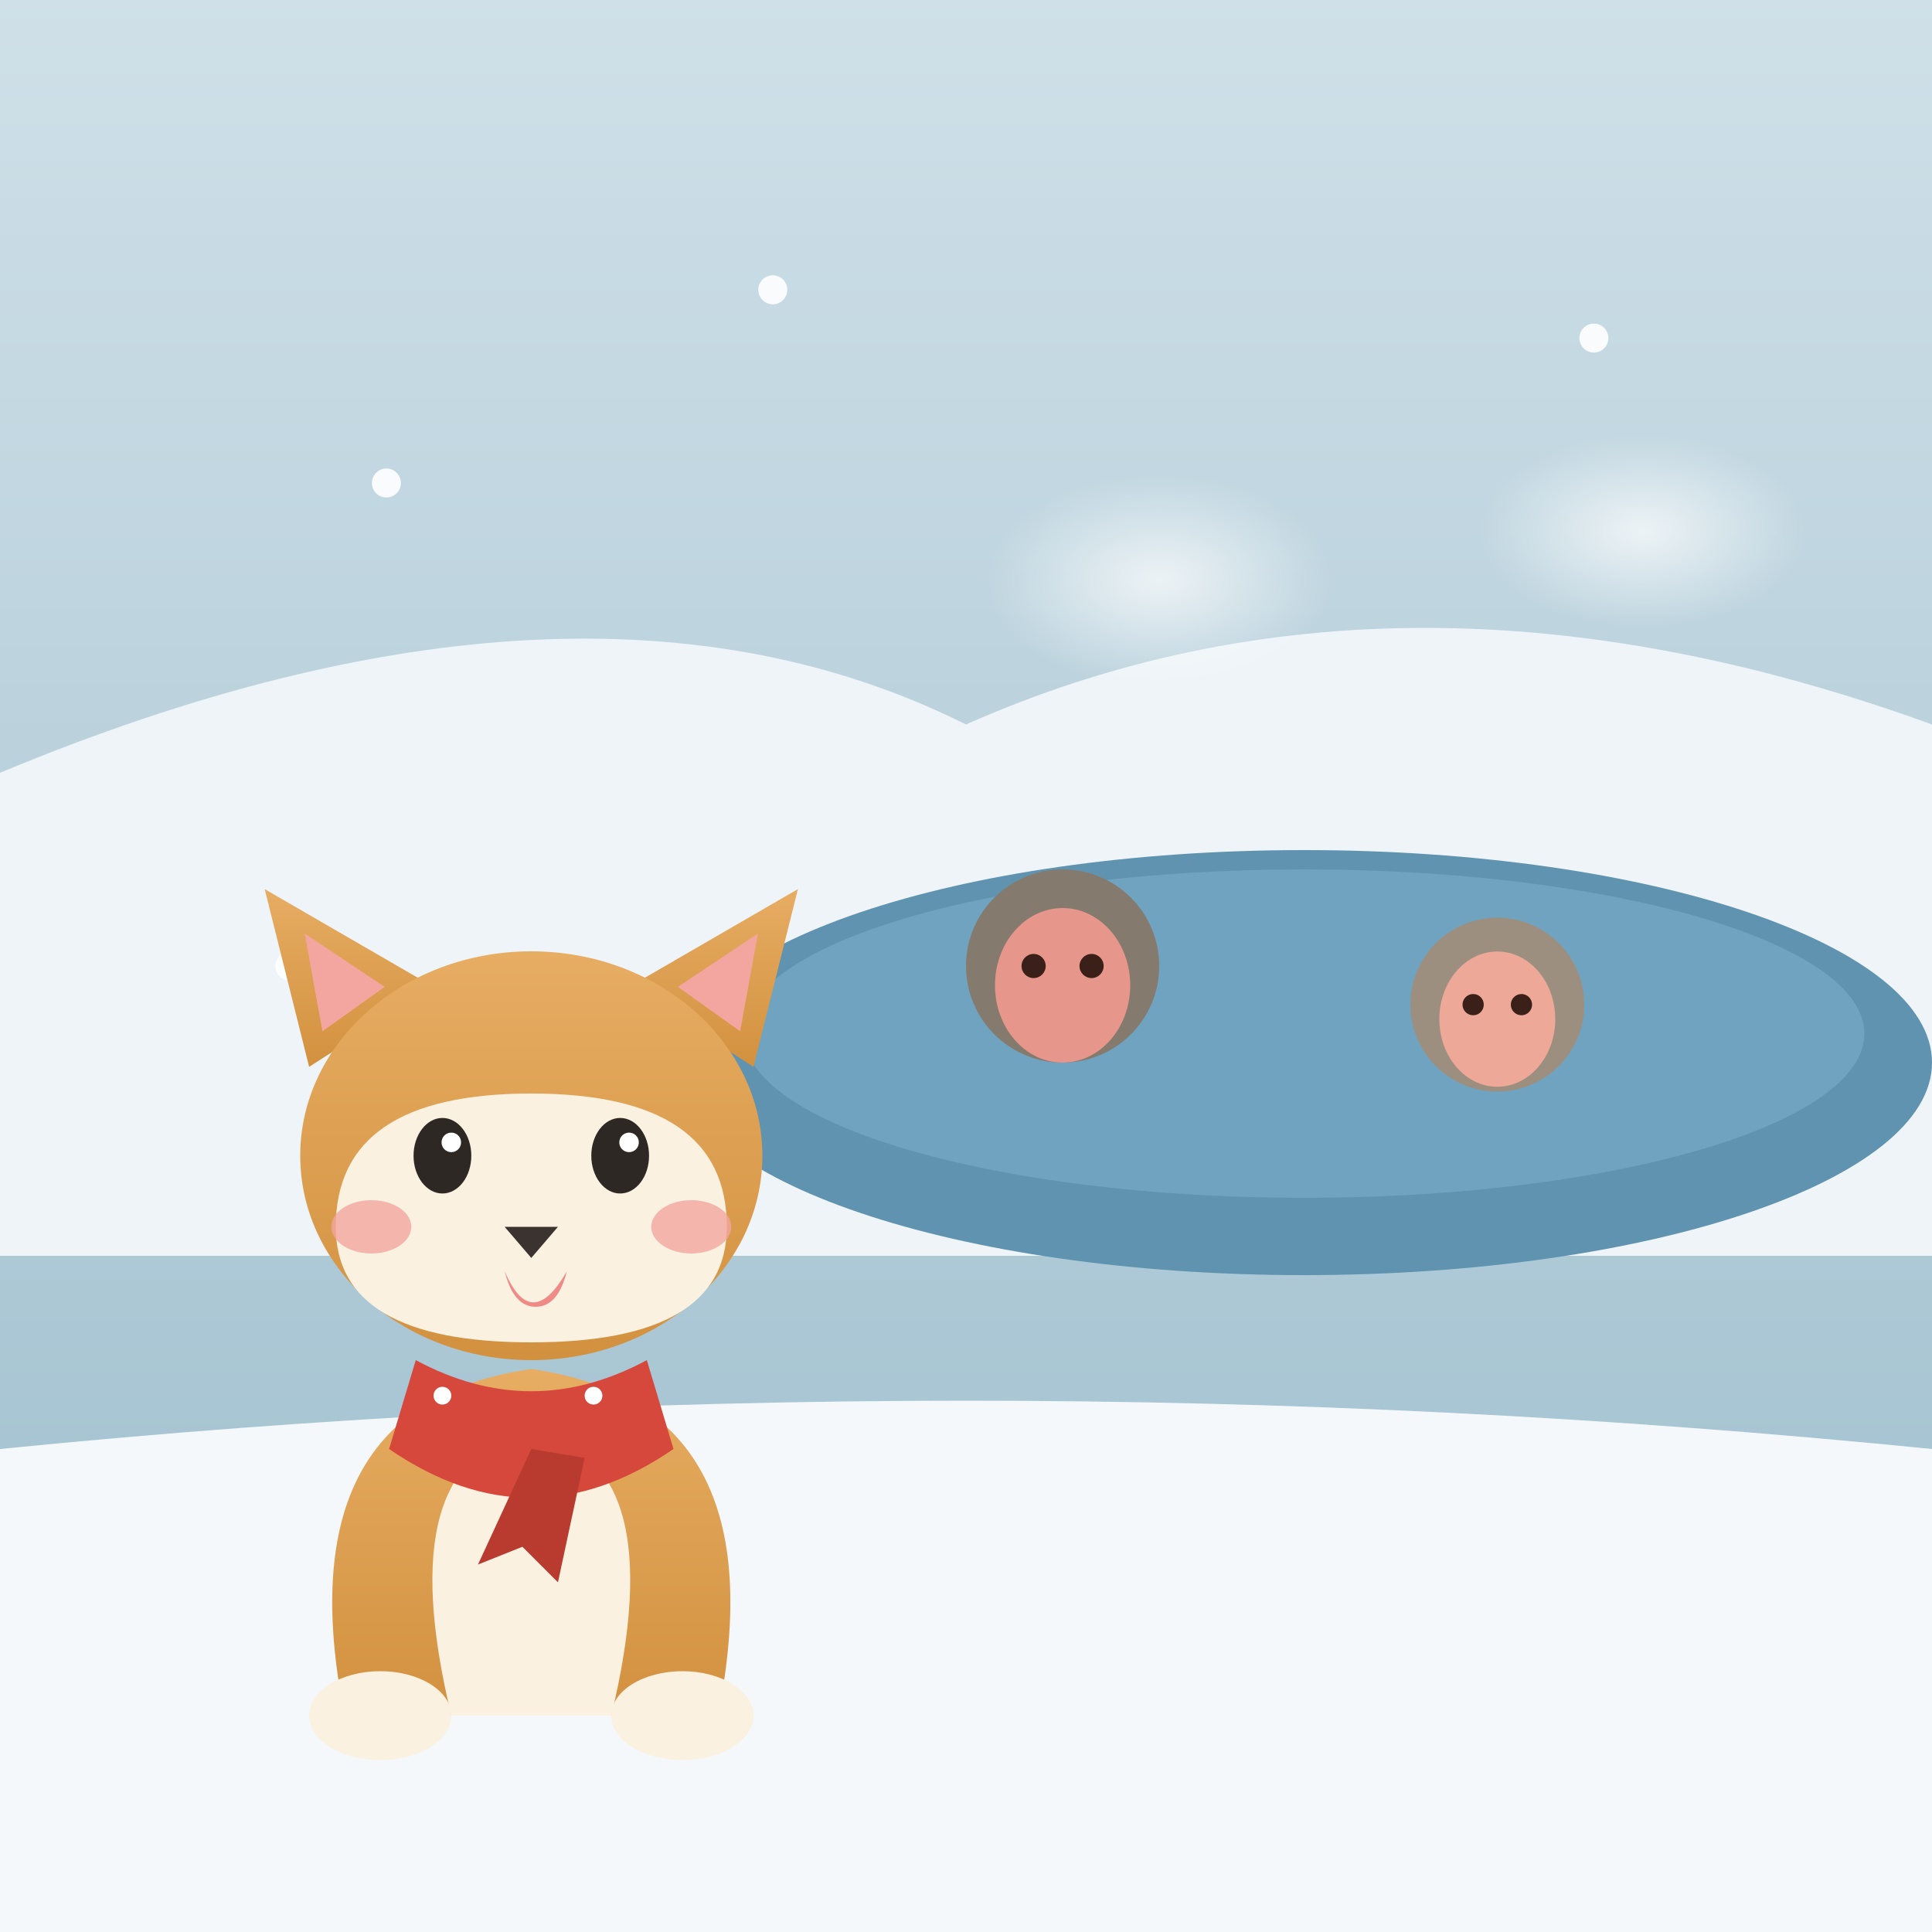
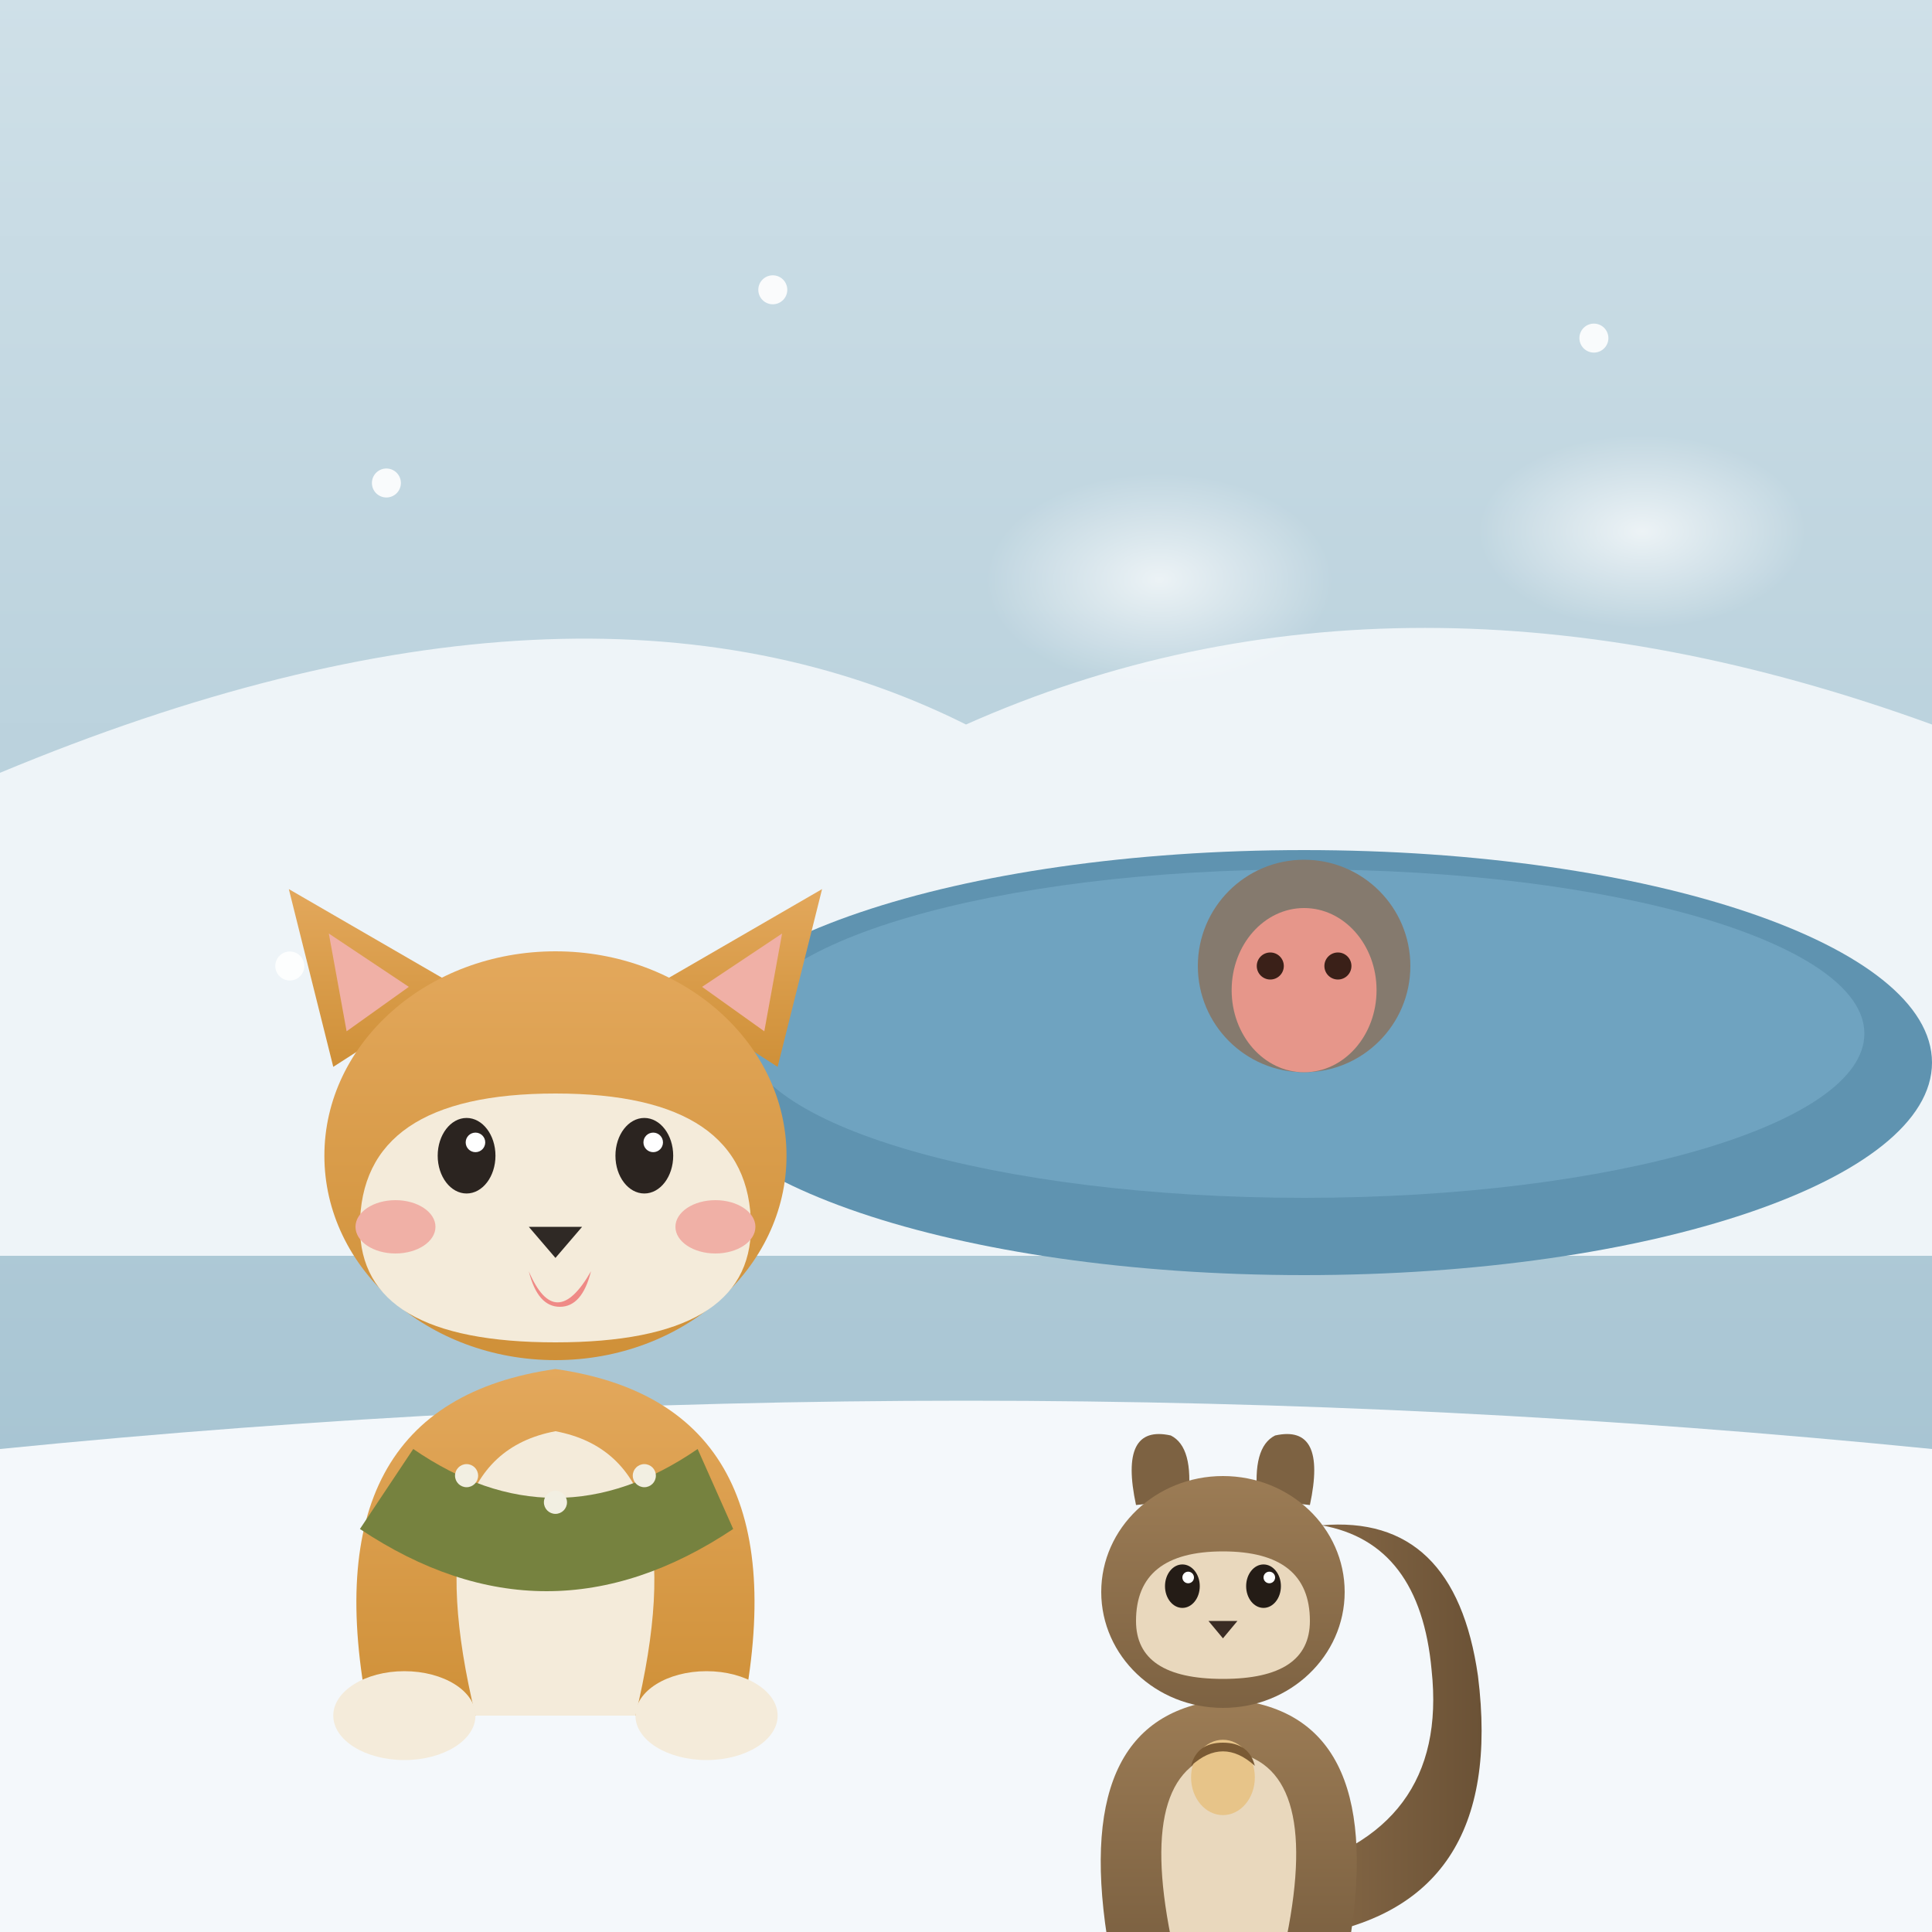
- <svg xmlns="http://www.w3.org/2000/svg" viewBox="0 0 400 400" role="img" aria-label="Mon-chan watching snow monkeys in a hot spring from the snowy trail">
+ <svg xmlns="http://www.w3.org/2000/svg" viewBox="0 0 400 400" role="img" aria-label="Mon-chan and Cinnamon the squirrel watching a snow monkey in the hot spring">
  <defs>
    <linearGradient id="fur" x1="0" y1="0" x2="0" y2="1">
-       <stop offset="0" stop-color="#e7ad63" />
-       <stop offset="1" stop-color="#d2913f" />
+       <stop offset="0" stop-color="#e3a85c" />
+       <stop offset="1" stop-color="#cf9038" />
    </linearGradient>
    <linearGradient id="bg" x1="0" y1="0" x2="0" y2="1">
      <stop offset="0" stop-color="#cfe0e8" />
      <stop offset="1" stop-color="#9bbccc" />
    </linearGradient>
    <radialGradient id="steam" cx="0.5" cy="0.5" r="0.5">
      <stop offset="0" stop-color="#fff" stop-opacity="0.7" />
      <stop offset="1" stop-color="#fff" stop-opacity="0" />
    </radialGradient>
+     <linearGradient id="sq" x1="0" y1="0" x2="0" y2="1">
+       <stop offset="0" stop-color="#9c7c55" />
+       <stop offset="1" stop-color="#7d6242" />
+     </linearGradient>
+     <linearGradient id="tl" x1="0" y1="0" x2="1" y2="0">
+       <stop offset="0" stop-color="#8a6c49" />
+       <stop offset="1" stop-color="#6b5236" />
+     </linearGradient>
  </defs>
  <rect width="400" height="400" fill="url(#bg)" />
  <path d="M0 160 q120 -50 200 -10 q90 -40 200 0 V260 H0z" fill="#eef4f8" />
  <ellipse cx="270" cy="220" rx="130" ry="44" fill="#5f93b0" />
  <ellipse cx="270" cy="214" rx="116" ry="34" fill="#6fa3c0" />
  <g fill="url(#steam)">
    <ellipse cx="240" cy="120" rx="36" ry="22" />
    <ellipse cx="340" cy="110" rx="34" ry="20" />
  </g>
  <g>
-     <circle cx="220" cy="200" r="20" fill="#857a6e" />
-     <ellipse cx="220" cy="204" rx="14" ry="16" fill="#e6968a" />
-     <circle cx="214" cy="200" r="2.5" fill="#3a2018" />
-     <circle cx="226" cy="200" r="2.5" fill="#3a2018" />
-   </g>
-   <g>
-     <circle cx="310" cy="208" r="18" fill="#9c8f80" />
-     <ellipse cx="310" cy="211" rx="12" ry="14" fill="#eda898" />
-     <circle cx="305" cy="208" r="2.2" fill="#3a2018" />
-     <circle cx="315" cy="208" r="2.2" fill="#3a2018" />
+     <circle cx="270" cy="200" r="22" fill="#857a6e" />
+     <ellipse cx="270" cy="205" rx="15" ry="17" fill="#e6968a" />
+     <circle cx="263" cy="200" r="2.8" fill="#3a2018" />
+     <circle cx="277" cy="200" r="2.8" fill="#3a2018" />
  </g>
  <path d="M0 300 q200 -20 400 0 V400 H0z" fill="#f4f8fb" />
  <g fill="#ffffff" opacity="0.9">
    <circle cx="80" cy="100" r="3" />
    <circle cx="330" cy="70" r="3" />
    <circle cx="60" cy="200" r="3" />
    <circle cx="160" cy="60" r="3" />
  </g>
-   <g transform="translate(110,300) scale(0.92)">
+   <g transform="translate(115,300) scale(0.92)">
    <path d="M-42 60 q-14 -70 42 -78 q56 8 42 78 z" fill="url(#fur)" />
-     <path d="M-18 60 q-14 -58 18 -64 q32 6 18 64 z" fill="#faf1e0" />
-     <ellipse cx="-34" cy="60" rx="16" ry="10" fill="#faf1e0" />
-     <ellipse cx="34" cy="60" rx="16" ry="10" fill="#faf1e0" />
-     <path d="M-32 0 q32 22 64 0 l-6 -20 q-26 14 -52 0z" fill="#d6483b" />
-     <path d="M0 0 l-12 26 10 -4 8 8 6 -28z" fill="#b93a2f" />
-     <circle cx="-20" cy="-12" r="2" fill="#fff" />
-     <circle cx="14" cy="-12" r="2" fill="#fff" />
+     <path d="M-18 60 q-14 -58 18 -64 q32 6 18 64 z" fill="#f4ebda" />
+     <ellipse cx="-34" cy="60" rx="16" ry="10" fill="#f4ebda" />
+     <ellipse cx="34" cy="60" rx="16" ry="10" fill="#f4ebda" />
+     <path d="M-32 0 q32 22 64 0 l8 18 q-42 28 -84 0z" fill="#76823f" />
+     <g fill="#f2efe2">
+       <circle cx="-20" cy="6" r="2.6" />
+       <circle cx="0" cy="12" r="2.6" />
+       <circle cx="20" cy="6" r="2.6" />
+     </g>
    <path d="M-50 -86 l-10 -40 38 22z" fill="url(#fur)" />
    <path d="M50 -86 l10 -40 -38 22z" fill="url(#fur)" />
-     <path d="M-47 -94 l-4 -22 18 12z" fill="#f3a6a0" />
-     <path d="M47 -94 l4 -22 -18 12z" fill="#f3a6a0" />
+     <path d="M-47 -94 l-4 -22 18 12z" fill="#f0b0a6" />
+     <path d="M47 -94 l4 -22 -18 12z" fill="#f0b0a6" />
    <ellipse cx="0" cy="-66" rx="52" ry="46" fill="url(#fur)" />
-     <path d="M0 -80 q-44 0 -44 30 q0 26 44 26 q44 0 44 -26 q0 -30 -44 -30z" fill="#faf1e0" />
-     <ellipse cx="-36" cy="-50" rx="9" ry="6" fill="#f3a6a0" opacity="0.8" />
-     <ellipse cx="36" cy="-50" rx="9" ry="6" fill="#f3a6a0" opacity="0.8" />
-     <ellipse cx="-20" cy="-66" rx="6.5" ry="8.5" fill="#2e2824" />
-     <ellipse cx="20" cy="-66" rx="6.5" ry="8.5" fill="#2e2824" />
+     <path d="M0 -80 q-44 0 -44 30 q0 26 44 26 q44 0 44 -26 q0 -30 -44 -30z" fill="#f4ebda" />
+     <ellipse cx="-36" cy="-50" rx="9" ry="6" fill="#f0b0a6" />
+     <ellipse cx="36" cy="-50" rx="9" ry="6" fill="#f0b0a6" />
+     <ellipse cx="-20" cy="-66" rx="6.5" ry="8.5" fill="#2b2420" />
+     <ellipse cx="20" cy="-66" rx="6.5" ry="8.5" fill="#2b2420" />
    <circle cx="-18" cy="-69" r="2.2" fill="#fff" />
    <circle cx="22" cy="-69" r="2.2" fill="#fff" />
-     <path d="M-6 -50 h12 l-6 7z" fill="#3a3330" />
-     <path d="M-6 -40 q6 14 14 0 q-2 8 -7 8 q-5 0 -7 -8z" fill="#f08a86" />
+     <path d="M-6 -50 h12 l-6 7z" fill="#2f2925" />
+     <path d="M-6 -40 q6 14 14 0 q-2 8 -7 8 q-5 0 -7 -8z" fill="#ef8a86" />
+   </g>
+   <g transform="translate(180,278) scale(0.6)">
+     <path d="M150 205 q70 -10 60 -90 q-8 -56 -54 -52 q34 6 38 50 q6 56 -52 70z" fill="url(#tl)" />
+     <path d="M82 205 q-12 -78 42 -82 q54 4 42 82 z" fill="url(#sq)" />
+     <path d="M104 205 q-12 -60 20 -64 q32 4 20 64 z" fill="#e9d8bd" />
+     <path d="M92 56 q-6 -28 12 -24 q8 4 6 22z" fill="#7d6242" />
+     <path d="M152 56 q6 -28 -12 -24 q-8 4 -6 22z" fill="#7d6242" />
+     <ellipse cx="122" cy="86" rx="42" ry="40" fill="url(#sq)" />
+     <path d="M122 72 q-30 0 -30 24 q0 20 30 20 q30 0 30 -20 q0 -24 -30 -24z" fill="#e9d8bd" />
+     <ellipse cx="108" cy="84" rx="6" ry="7.5" fill="#241c16" />
+     <ellipse cx="136" cy="84" rx="6" ry="7.5" fill="#241c16" />
+     <circle cx="110" cy="81" r="2" fill="#fff" />
+     <circle cx="138" cy="81" r="2" fill="#fff" />
+     <path d="M117 96 h10 l-5 6z" fill="#3a2c24" />
+     <ellipse cx="122" cy="150" rx="11" ry="13" fill="#e7c489" />
+     <path d="M111 146 q11 -10 22 0 q-2 -8 -11 -8 q-9 0 -11 8z" fill="#7a5a34" />
  </g>
</svg>
